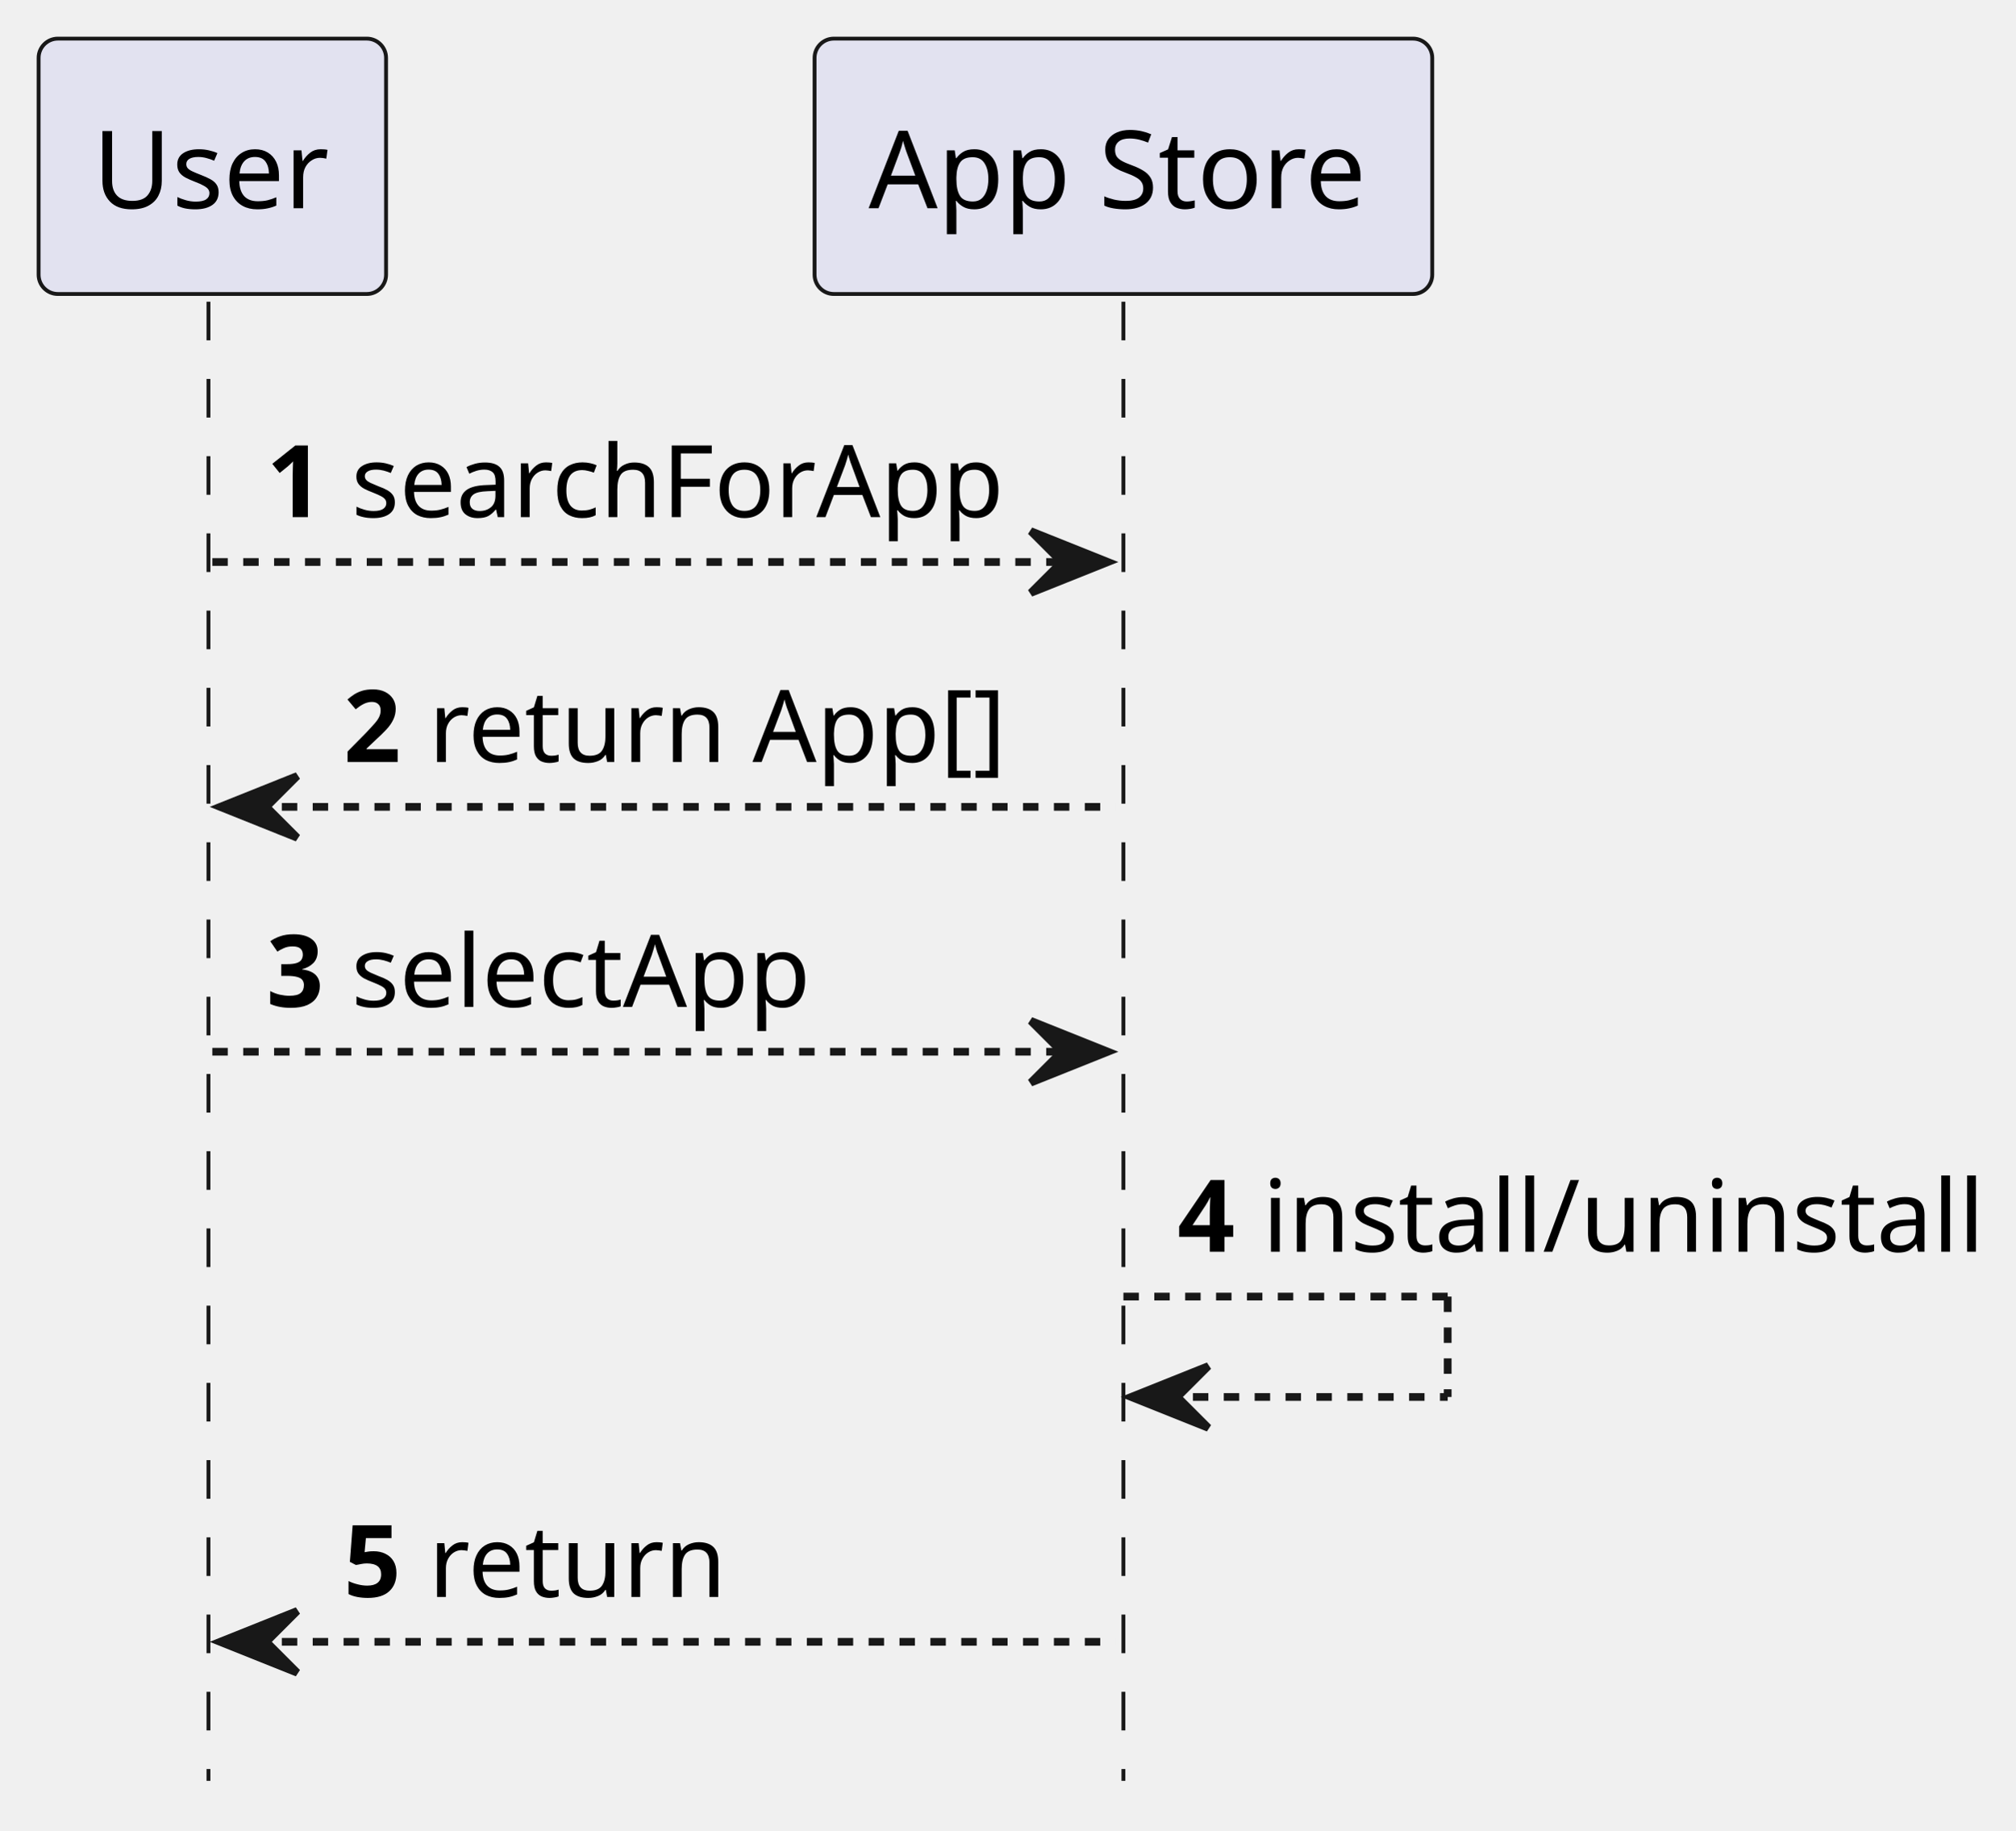
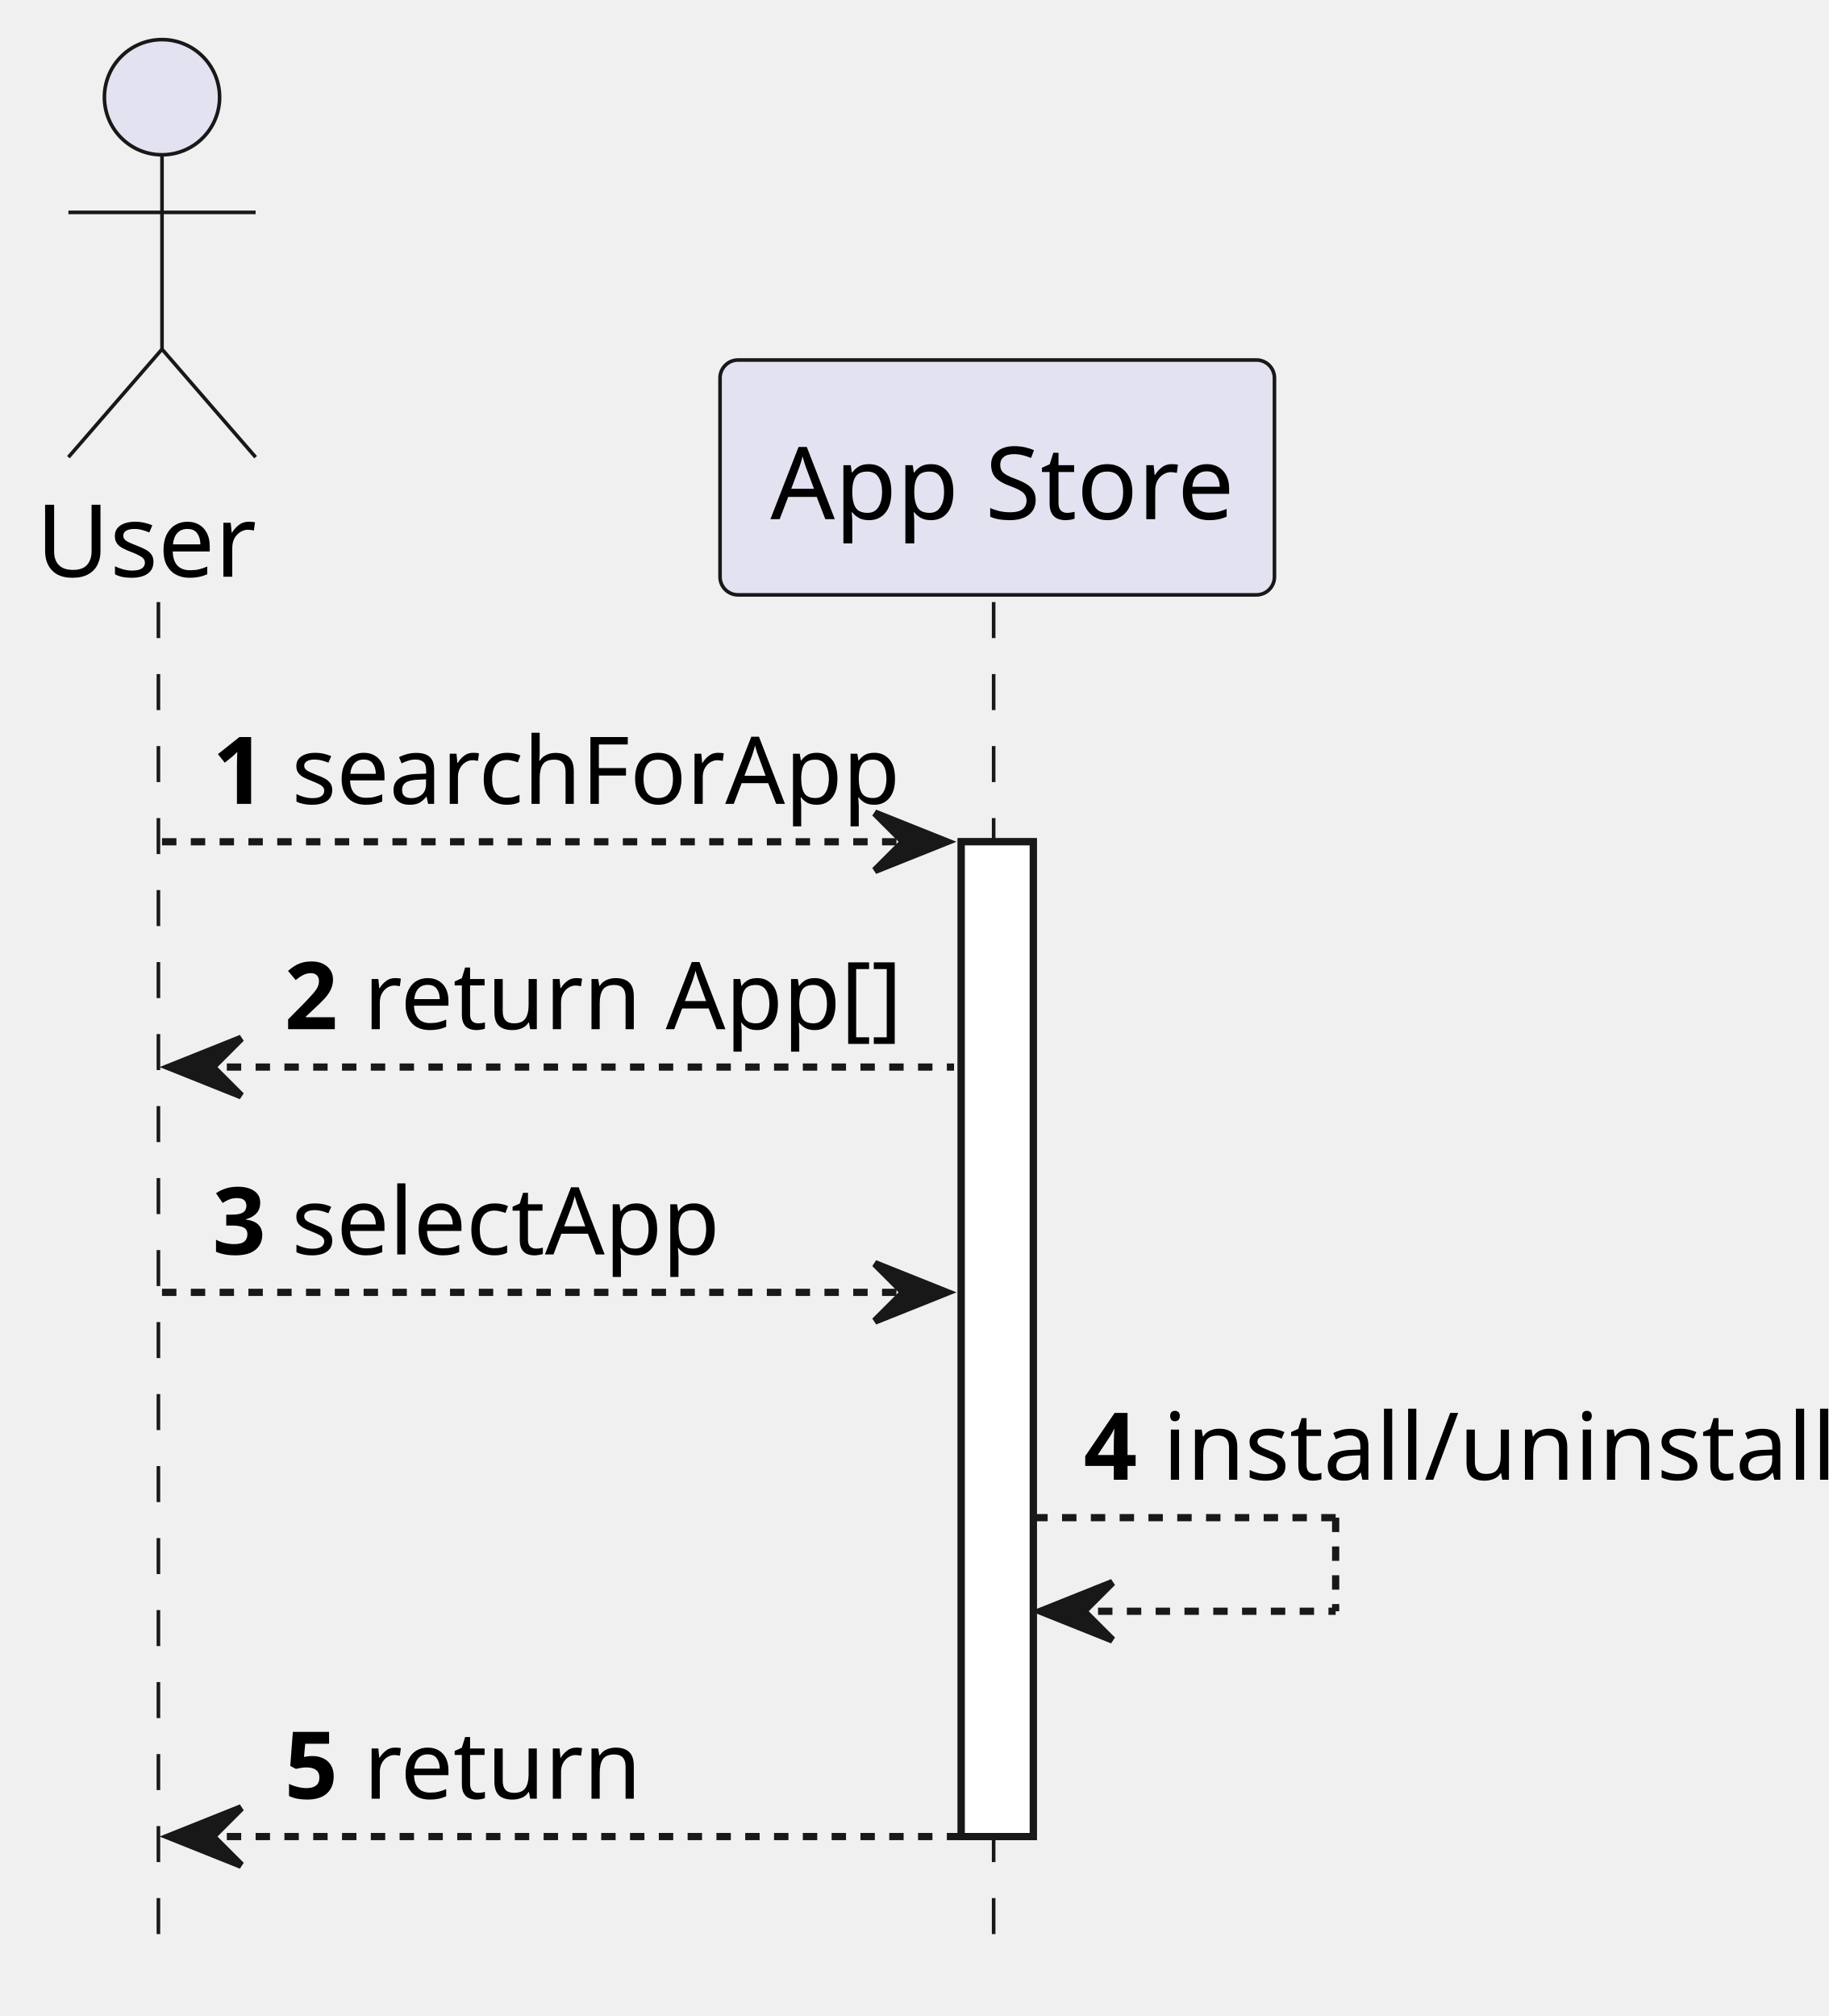
- <svg xmlns="http://www.w3.org/2000/svg" contentStyleType="text/css" height="237px" preserveAspectRatio="none" style="width:261px;height:237px;background:#FFFFFF;" version="1.1" viewBox="0 0 261 237" width="261px" zoomAndPan="magnify">
+ <svg xmlns="http://www.w3.org/2000/svg" contentStyleType="text/css" height="280px" preserveAspectRatio="none" style="width:254px;height:280px;background:#FFFFFF;" version="1.1" viewBox="0 0 254 280" width="254px" zoomAndPan="magnify">
  <defs />
  <g>
-     <line style="stroke:#181818;stroke-width:0.5;stroke-dasharray:5.0,5.0;" x1="27" x2="27" y1="39.068" y2="230.598" />
-     <line style="stroke:#181818;stroke-width:0.5;stroke-dasharray:5.0,5.0;" x1="145.5" x2="145.5" y1="39.068" y2="230.598" />
-     <rect fill="#E2E2F0" height="33.068" rx="2.5" ry="2.5" style="stroke:#181818;stroke-width:0.5;" width="45" x="5" y="5" />
-     <text fill="#000000" font-family="sans-serif" font-size="14" lengthAdjust="spacing" textLength="31" x="12" y="26.966">User</text>
-     <rect fill="#E2E2F0" height="33.068" rx="2.5" ry="2.5" style="stroke:#181818;stroke-width:0.5;" width="80" x="105.5" y="5" />
-     <text fill="#000000" font-family="sans-serif" font-size="14" lengthAdjust="spacing" textLength="66" x="112.5" y="26.966">App Store</text>
-     <polygon fill="#181818" points="133.5,68.774,143.5,72.774,133.5,76.774,137.5,72.774" style="stroke:#181818;stroke-width:1.0;" />
-     <line style="stroke:#181818;stroke-width:1.0;stroke-dasharray:2.0,2.0;" x1="27.5" x2="139.5" y1="72.774" y2="72.774" />
-     <text fill="#000000" font-family="sans-serif" font-size="13" font-weight="bold" lengthAdjust="spacing" textLength="7" x="34.5" y="66.965">1</text>
-     <text fill="#000000" font-family="sans-serif" font-size="13" lengthAdjust="spacing" textLength="83" x="45.5" y="66.965">searchForApp</text>
-     <polygon fill="#181818" points="38.5,100.48,28.5,104.48,38.5,108.48,34.5,104.48" style="stroke:#181818;stroke-width:1.0;" />
-     <line style="stroke:#181818;stroke-width:1.0;stroke-dasharray:2.0,2.0;" x1="32.5" x2="144.5" y1="104.48" y2="104.48" />
-     <text fill="#000000" font-family="sans-serif" font-size="13" font-weight="bold" lengthAdjust="spacing" textLength="7" x="44.5" y="98.671">2</text>
-     <text fill="#000000" font-family="sans-serif" font-size="13" lengthAdjust="spacing" textLength="73" x="55.5" y="98.671">return App[]</text>
-     <polygon fill="#181818" points="133.5,132.186,143.5,136.186,133.5,140.186,137.5,136.186" style="stroke:#181818;stroke-width:1.0;" />
-     <line style="stroke:#181818;stroke-width:1.0;stroke-dasharray:2.0,2.0;" x1="27.5" x2="139.5" y1="136.186" y2="136.186" />
-     <text fill="#000000" font-family="sans-serif" font-size="13" font-weight="bold" lengthAdjust="spacing" textLength="7" x="34.5" y="130.377">3</text>
-     <text fill="#000000" font-family="sans-serif" font-size="13" lengthAdjust="spacing" textLength="58" x="45.5" y="130.377">selectApp</text>
-     <line style="stroke:#181818;stroke-width:1.0;stroke-dasharray:2.0,2.0;" x1="145.5" x2="187.5" y1="167.892" y2="167.892" />
-     <line style="stroke:#181818;stroke-width:1.0;stroke-dasharray:2.0,2.0;" x1="187.5" x2="187.5" y1="167.892" y2="180.892" />
-     <line style="stroke:#181818;stroke-width:1.0;stroke-dasharray:2.0,2.0;" x1="146.5" x2="187.5" y1="180.892" y2="180.892" />
-     <polygon fill="#181818" points="156.5,176.892,146.5,180.892,156.5,184.892,152.5,180.892" style="stroke:#181818;stroke-width:1.0;" />
-     <text fill="#000000" font-family="sans-serif" font-size="13" font-weight="bold" lengthAdjust="spacing" textLength="7" x="152.5" y="162.083">4</text>
-     <text fill="#000000" font-family="sans-serif" font-size="13" lengthAdjust="spacing" textLength="91" x="163.5" y="162.083">install/uninstall</text>
-     <polygon fill="#181818" points="38.5,208.598,28.5,212.598,38.5,216.598,34.5,212.598" style="stroke:#181818;stroke-width:1.0;" />
-     <line style="stroke:#181818;stroke-width:1.0;stroke-dasharray:2.0,2.0;" x1="32.5" x2="144.5" y1="212.598" y2="212.598" />
-     <text fill="#000000" font-family="sans-serif" font-size="13" font-weight="bold" lengthAdjust="spacing" textLength="7" x="44.5" y="206.789">5</text>
-     <text fill="#000000" font-family="sans-serif" font-size="13" lengthAdjust="spacing" textLength="38" x="55.5" y="206.789">return</text>
+     <rect fill="#FFFFFF" height="138.164" style="stroke:#181818;stroke-width:1.0;" width="10" x="133.5" y="116.912" />
+     <line style="stroke:#181818;stroke-width:0.5;stroke-dasharray:5.0,5.0;" x1="22" x2="22" y1="83.621" y2="273.076" />
+     <line style="stroke:#181818;stroke-width:0.5;stroke-dasharray:5.0,5.0;" x1="138" x2="138" y1="83.621" y2="273.076" />
+     <text fill="#000000" font-family="sans-serif" font-size="14" lengthAdjust="spacing" textLength="29" x="5" y="80.107">User</text>
+     <ellipse cx="22.5" cy="13.5" fill="#E2E2F0" rx="8" ry="8" style="stroke:#181818;stroke-width:0.5;" />
+     <path d="M22.5,21.5 L22.5,48.5 M9.5,29.5 L35.5,29.5 M22.5,48.5 L9.5,63.5 M22.5,48.5 L35.5,63.5 " fill="none" style="stroke:#181818;stroke-width:0.5;" />
+     <rect fill="#E2E2F0" height="32.621" rx="2.5" ry="2.5" style="stroke:#181818;stroke-width:0.5;" width="77" x="100" y="50" />
+     <text fill="#000000" font-family="sans-serif" font-size="14" lengthAdjust="spacing" textLength="63" x="107" y="72.107">App Store</text>
+     <rect fill="#FFFFFF" height="138.164" style="stroke:#181818;stroke-width:1.0;" width="10" x="133.5" y="116.912" />
+     <polygon fill="#181818" points="121.5,112.912,131.5,116.912,121.5,120.912,125.5,116.912" style="stroke:#181818;stroke-width:1.0;" />
+     <line style="stroke:#181818;stroke-width:1.0;stroke-dasharray:2.0,2.0;" x1="22.5" x2="127.5" y1="116.912" y2="116.912" />
+     <text fill="#000000" font-family="sans-serif" font-size="13" font-weight="bold" lengthAdjust="spacing" textLength="7" x="29.5" y="111.649">1</text>
+     <text fill="#000000" font-family="sans-serif" font-size="13" lengthAdjust="spacing" textLength="81" x="40.5" y="111.649">searchForApp</text>
+     <polygon fill="#181818" points="33.5,144.203,23.5,148.203,33.5,152.203,29.5,148.203" style="stroke:#181818;stroke-width:1.0;" />
+     <line style="stroke:#181818;stroke-width:1.0;stroke-dasharray:2.0,2.0;" x1="27.5" x2="132.5" y1="148.203" y2="148.203" />
+     <text fill="#000000" font-family="sans-serif" font-size="13" font-weight="bold" lengthAdjust="spacing" textLength="7" x="39.5" y="142.94">2</text>
+     <text fill="#000000" font-family="sans-serif" font-size="13" lengthAdjust="spacing" textLength="68" x="50.5" y="142.94">return App[]</text>
+     <polygon fill="#181818" points="121.5,175.494,131.5,179.494,121.5,183.494,125.5,179.494" style="stroke:#181818;stroke-width:1.0;" />
+     <line style="stroke:#181818;stroke-width:1.0;stroke-dasharray:2.0,2.0;" x1="22.5" x2="127.5" y1="179.494" y2="179.494" />
+     <text fill="#000000" font-family="sans-serif" font-size="13" font-weight="bold" lengthAdjust="spacing" textLength="7" x="29.5" y="174.231">3</text>
+     <text fill="#000000" font-family="sans-serif" font-size="13" lengthAdjust="spacing" textLength="58" x="40.5" y="174.231">selectApp</text>
+     <line style="stroke:#181818;stroke-width:1.0;stroke-dasharray:2.0,2.0;" x1="143.5" x2="185.5" y1="210.785" y2="210.785" />
+     <line style="stroke:#181818;stroke-width:1.0;stroke-dasharray:2.0,2.0;" x1="185.5" x2="185.5" y1="210.785" y2="223.785" />
+     <line style="stroke:#181818;stroke-width:1.0;stroke-dasharray:2.0,2.0;" x1="144.5" x2="185.5" y1="223.785" y2="223.785" />
+     <polygon fill="#181818" points="154.5,219.785,144.5,223.785,154.5,227.785,150.5,223.785" style="stroke:#181818;stroke-width:1.0;" />
+     <text fill="#000000" font-family="sans-serif" font-size="13" font-weight="bold" lengthAdjust="spacing" textLength="7" x="150.5" y="205.523">4</text>
+     <text fill="#000000" font-family="sans-serif" font-size="13" lengthAdjust="spacing" textLength="86" x="161.5" y="205.523">install/uninstall</text>
+     <polygon fill="#181818" points="33.5,251.076,23.5,255.076,33.5,259.076,29.5,255.076" style="stroke:#181818;stroke-width:1.0;" />
+     <line style="stroke:#181818;stroke-width:1.0;stroke-dasharray:2.0,2.0;" x1="27.5" x2="137.5" y1="255.076" y2="255.076" />
+     <text fill="#000000" font-family="sans-serif" font-size="13" font-weight="bold" lengthAdjust="spacing" textLength="7" x="39.5" y="249.814">5</text>
+     <text fill="#000000" font-family="sans-serif" font-size="13" lengthAdjust="spacing" textLength="33" x="50.5" y="249.814">return</text>
  </g>
</svg>
